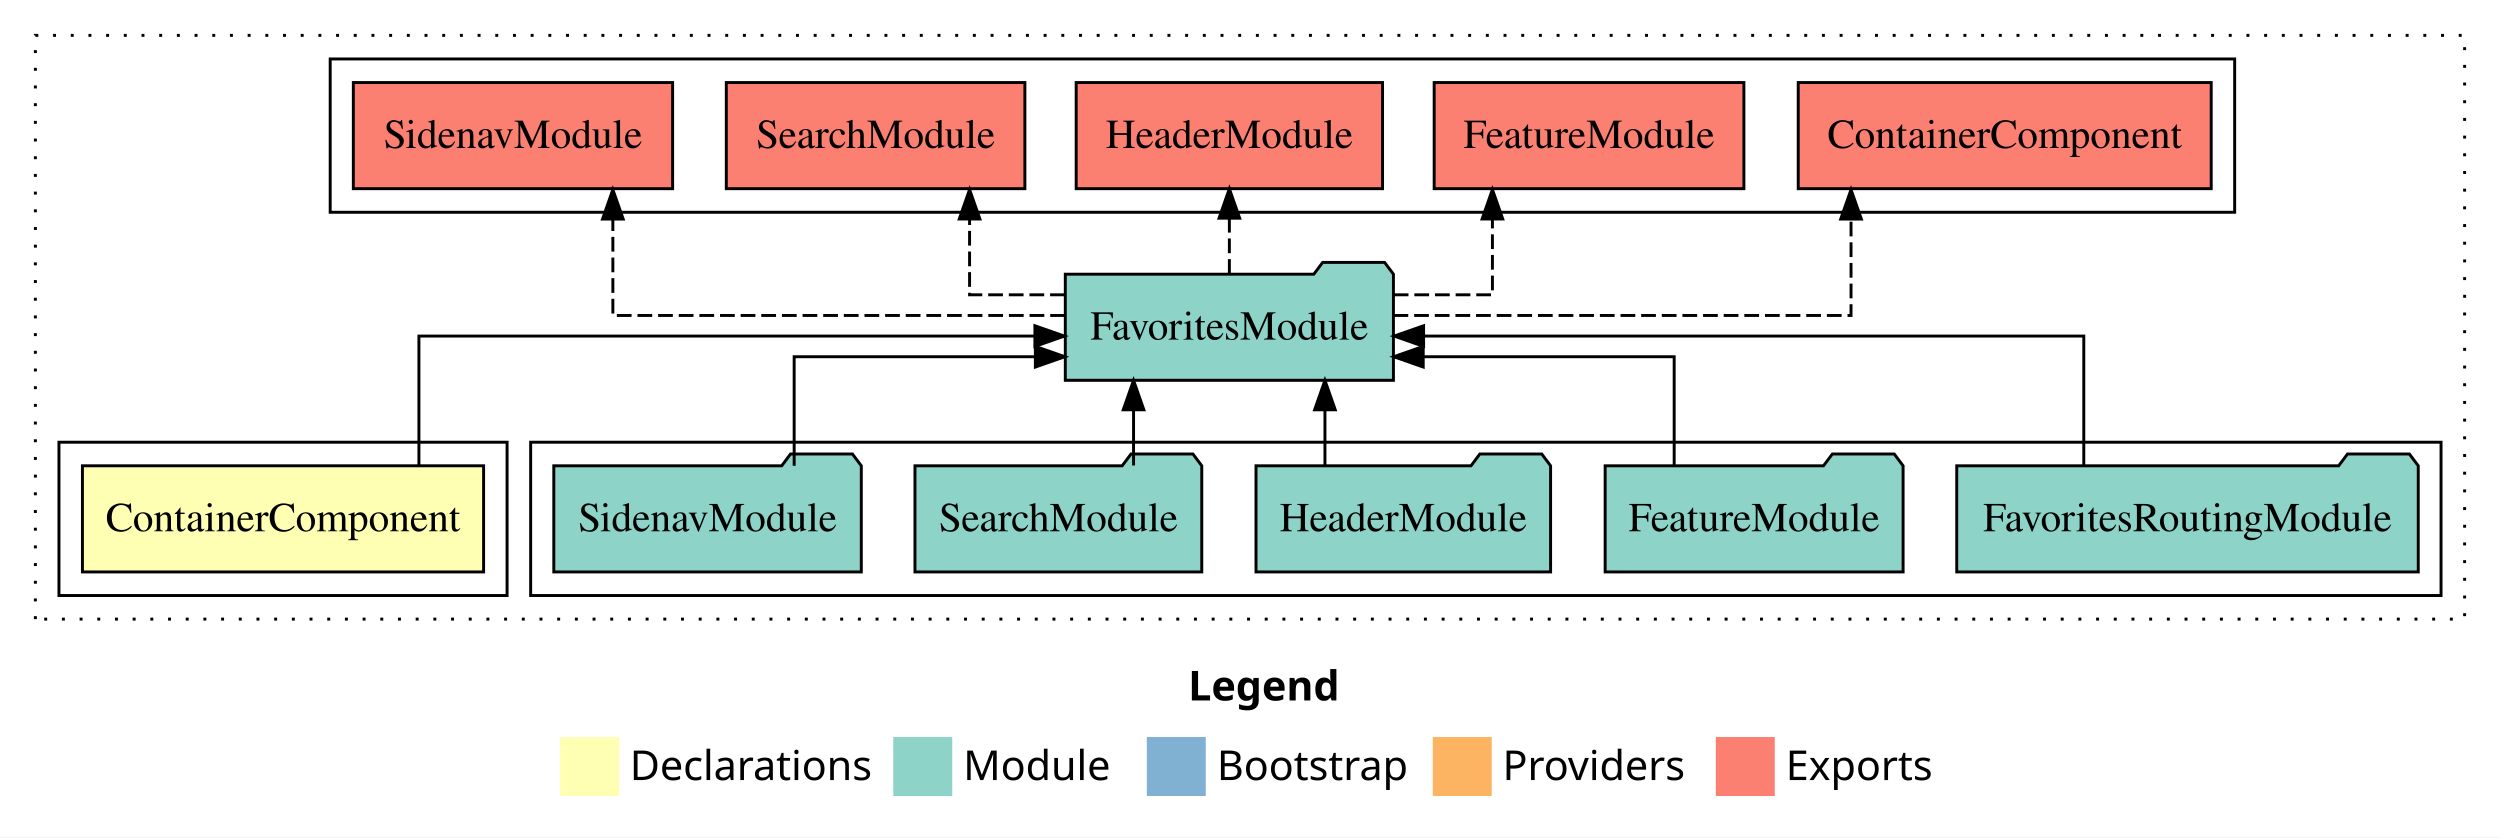
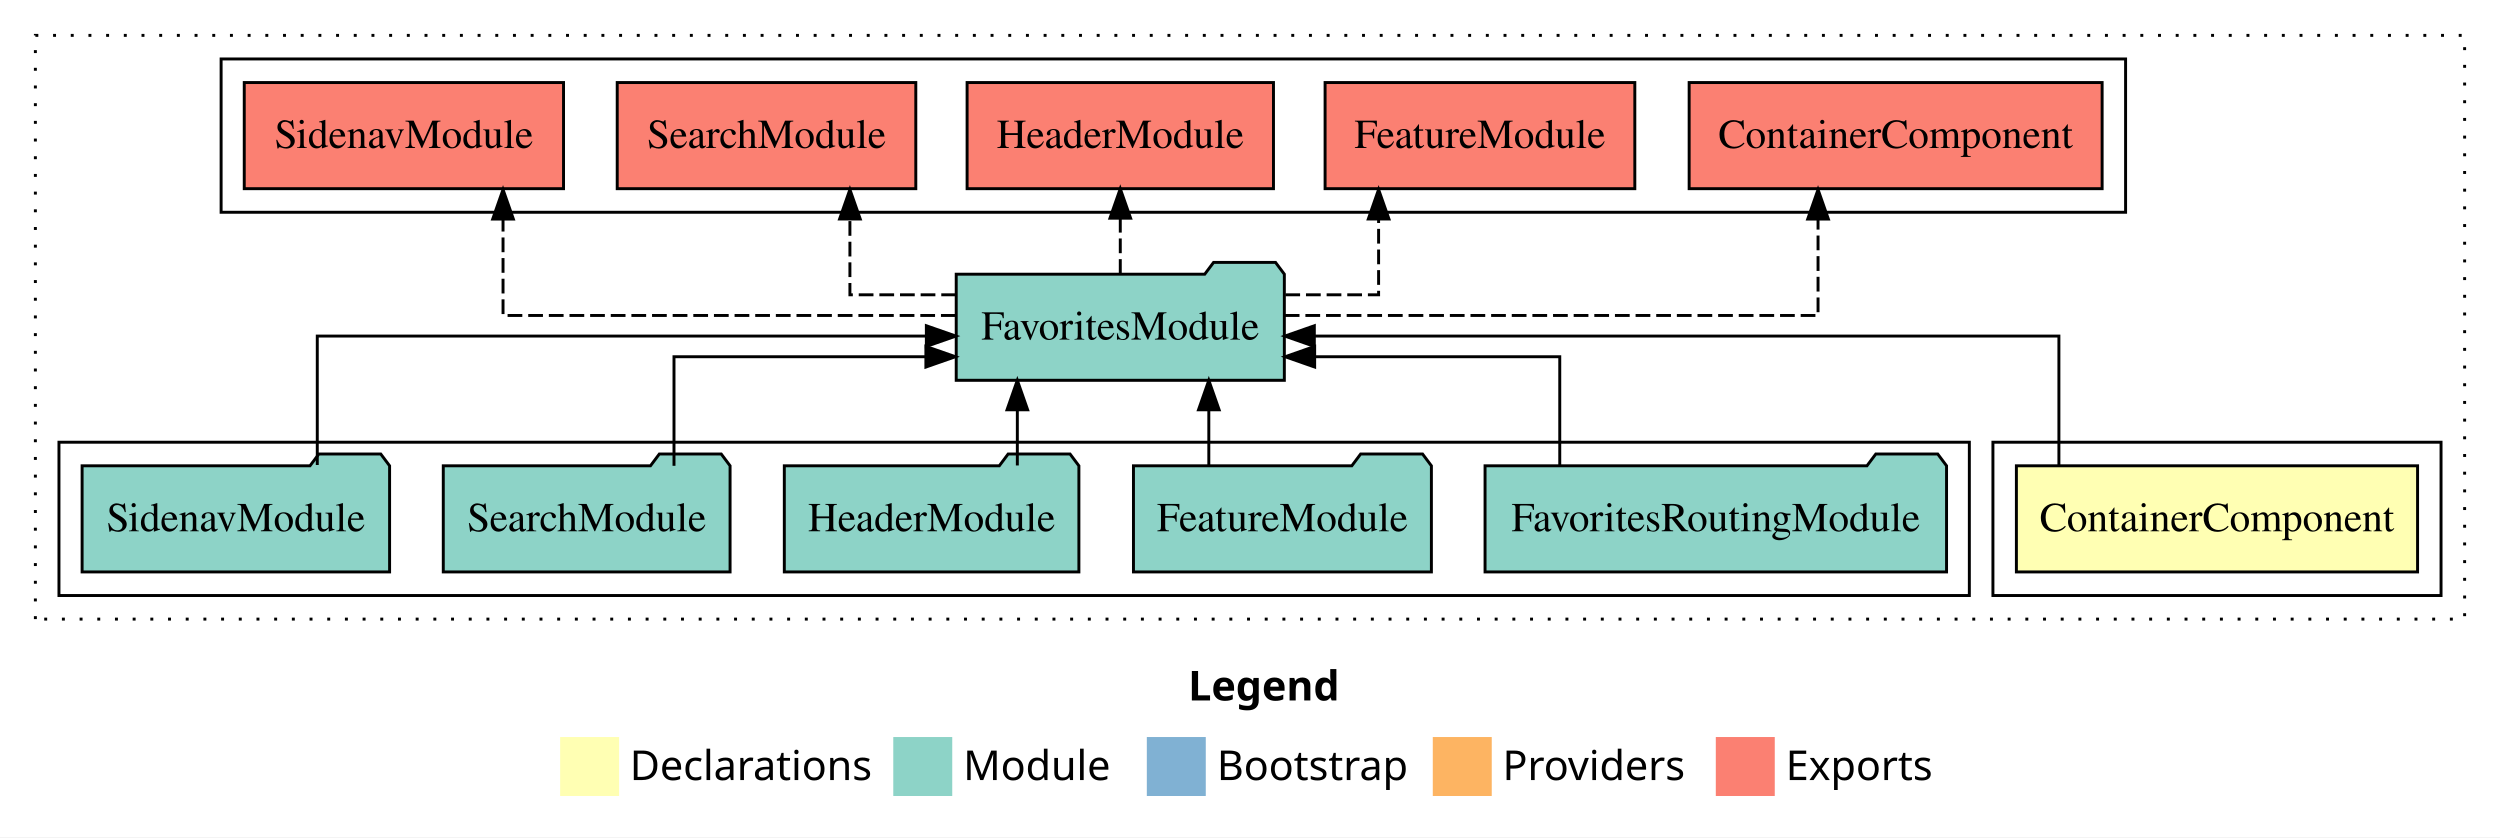
<svg xmlns="http://www.w3.org/2000/svg" width="848pt" height="284pt" viewBox="0.00 0.00 848.00 284.00">
  <g id="graph0" class="graph" transform="scale(1 1) rotate(0) translate(4 280)">
    <polygon fill="white" stroke="transparent" points="-4,4 -4,-280 844,-280 844,4 -4,4" />
    <text text-anchor="start" x="399.01" y="-42.4" font-family="sans-serif" font-weight="bold" font-size="14.00">Legend</text>
    <polygon fill="#ffffb3" stroke="transparent" points="186,-10 186,-30 206,-30 206,-10 186,-10" />
    <text text-anchor="start" x="209.63" y="-15.4" font-family="sans-serif" font-size="14.00">  Declarations</text>
    <polygon fill="#8dd3c7" stroke="transparent" points="299,-10 299,-30 319,-30 319,-10 299,-10" />
    <text text-anchor="start" x="322.73" y="-15.4" font-family="sans-serif" font-size="14.00">  Module</text>
    <polygon fill="#80b1d3" stroke="transparent" points="385,-10 385,-30 405,-30 405,-10 385,-10" />
    <text text-anchor="start" x="408.78" y="-15.4" font-family="sans-serif" font-size="14.00">  Bootstrap</text>
    <polygon fill="#fdb462" stroke="transparent" points="482,-10 482,-30 502,-30 502,-10 482,-10" />
    <text text-anchor="start" x="505.67" y="-15.4" font-family="sans-serif" font-size="14.00">  Providers</text>
    <polygon fill="#fb8072" stroke="transparent" points="578,-10 578,-30 598,-30 598,-10 578,-10" />
    <text text-anchor="start" x="601.73" y="-15.4" font-family="sans-serif" font-size="14.00">  Exports</text>
    <g id="clust1" class="cluster">
      <polygon fill="none" stroke="black" stroke-dasharray="1,5" points="8,-70 8,-268 832,-268 832,-70 8,-70" />
    </g>
-     <g id="clust4" class="cluster">
-       <polygon fill="none" stroke="black" points="176,-78 176,-130 824,-130 824,-78 176,-78" />
+     <g id="clust2" class="cluster">
+       <polygon fill="none" stroke="black" points="672,-78 672,-130 824,-130 824,-78 672,-78" />
    </g>
    <g id="clust5" class="cluster">
-       <polygon fill="none" stroke="black" points="108,-208 108,-260 754,-260 754,-208 108,-208" />
+       <polygon fill="none" stroke="black" points="71,-208 71,-260 717,-260 717,-208 71,-208" />
    </g>
-     <g id="clust2" class="cluster">
-       <polygon fill="none" stroke="black" points="16,-78 16,-130 168,-130 168,-78 16,-78" />
+     <g id="clust4" class="cluster">
+       <polygon fill="none" stroke="black" points="16,-78 16,-130 664,-130 664,-78 16,-78" />
    </g>
    <g id="node1" class="node">
-       <polygon fill="#ffffb3" stroke="black" points="160.04,-122 23.96,-122 23.96,-86 160.04,-86 160.04,-122" />
-       <text text-anchor="middle" x="92" y="-99.8" font-family="Times,serif" font-size="14.00">ContainerComponent</text>
+       <polygon fill="#ffffb3" stroke="black" points="816.04,-122 679.96,-122 679.96,-86 816.04,-86 816.04,-122" />
+       <text text-anchor="middle" x="748" y="-99.8" font-family="Times,serif" font-size="14.00">ContainerComponent</text>
    </g>
    <g id="node2" class="node">
-       <polygon fill="#8dd3c7" stroke="black" points="468.65,-187 465.65,-191 444.65,-191 441.65,-187 357.35,-187 357.35,-151 468.65,-151 468.65,-187" />
-       <text text-anchor="middle" x="413" y="-164.8" font-family="Times,serif" font-size="14.00">FavoritesModule</text>
+       <polygon fill="#8dd3c7" stroke="black" points="431.65,-187 428.65,-191 407.65,-191 404.65,-187 320.35,-187 320.35,-151 431.65,-151 431.65,-187" />
+       <text text-anchor="middle" x="376" y="-164.8" font-family="Times,serif" font-size="14.00">FavoritesModule</text>
    </g>
    <g id="edge1" class="edge">
-       <path fill="none" stroke="black" d="M138.1,-122.27C138.1,-140.56 138.1,-166 138.1,-166 138.1,-166 347.04,-166 347.04,-166" />
-       <polygon fill="black" stroke="black" points="347.04,-169.5 357.04,-166 347.04,-162.5 347.04,-169.5" />
+       <path fill="none" stroke="black" d="M694.38,-122.27C694.38,-140.56 694.38,-166 694.38,-166 694.38,-166 441.82,-166 441.82,-166" />
+       <polygon fill="black" stroke="black" points="441.82,-162.5 431.82,-166 441.82,-169.5 441.82,-162.5" />
    </g>
    <g id="node8" class="node">
-       <polygon fill="#fb8072" stroke="black" points="746.04,-252 605.96,-252 605.96,-216 746.04,-216 746.04,-252" />
-       <text text-anchor="middle" x="676" y="-229.8" font-family="Times,serif" font-size="14.00">ContainerComponent </text>
+       <polygon fill="#fb8072" stroke="black" points="709.04,-252 568.96,-252 568.96,-216 709.04,-216 709.04,-252" />
+       <text text-anchor="middle" x="639" y="-229.8" font-family="Times,serif" font-size="14.00">ContainerComponent </text>
    </g>
    <g id="edge7" class="edge">
-       <path fill="none" stroke="black" stroke-dasharray="5,2" d="M468.68,-173C531.16,-173 623.87,-173 623.87,-173 623.87,-173 623.87,-205.7 623.87,-205.7" />
-       <polygon fill="black" stroke="black" points="620.37,-205.7 623.87,-215.7 627.37,-205.7 620.37,-205.7" />
+       <path fill="none" stroke="black" stroke-dasharray="5,2" d="M431.79,-173C501.76,-173 612.68,-173 612.68,-173 612.68,-173 612.68,-205.7 612.68,-205.7" />
+       <polygon fill="black" stroke="black" points="609.18,-205.7 612.68,-215.7 616.18,-205.7 609.18,-205.7" />
    </g>
    <g id="node9" class="node">
-       <polygon fill="#fb8072" stroke="black" points="587.53,-252 482.47,-252 482.47,-216 587.53,-216 587.53,-252" />
-       <text text-anchor="middle" x="535" y="-229.8" font-family="Times,serif" font-size="14.00">FeatureModule </text>
+       <polygon fill="#fb8072" stroke="black" points="550.53,-252 445.47,-252 445.47,-216 550.53,-216 550.53,-252" />
+       <text text-anchor="middle" x="498" y="-229.8" font-family="Times,serif" font-size="14.00">FeatureModule </text>
    </g>
    <g id="edge8" class="edge">
-       <path fill="none" stroke="black" stroke-dasharray="5,2" d="M468.75,-180C486.79,-180 502.23,-180 502.23,-180 502.23,-180 502.23,-205.72 502.23,-205.72" />
-       <polygon fill="black" stroke="black" points="498.73,-205.72 502.23,-215.72 505.73,-205.72 498.73,-205.72" />
+       <path fill="none" stroke="black" stroke-dasharray="5,2" d="M431.99,-180C449.16,-180 463.62,-180 463.62,-180 463.62,-180 463.62,-205.72 463.62,-205.72" />
+       <polygon fill="black" stroke="black" points="460.13,-205.72 463.62,-215.72 467.13,-205.72 460.13,-205.72" />
    </g>
    <g id="node10" class="node">
-       <polygon fill="#fb8072" stroke="black" points="464.96,-252 361.04,-252 361.04,-216 464.96,-216 464.96,-252" />
-       <text text-anchor="middle" x="413" y="-229.8" font-family="Times,serif" font-size="14.00">HeaderModule </text>
+       <polygon fill="#fb8072" stroke="black" points="427.96,-252 324.04,-252 324.04,-216 427.96,-216 427.96,-252" />
+       <text text-anchor="middle" x="376" y="-229.8" font-family="Times,serif" font-size="14.00">HeaderModule </text>
    </g>
    <g id="edge9" class="edge">
-       <path fill="none" stroke="black" stroke-dasharray="5,2" d="M413,-187.11C413,-187.11 413,-205.99 413,-205.99" />
-       <polygon fill="black" stroke="black" points="409.5,-205.99 413,-215.99 416.5,-205.99 409.5,-205.99" />
+       <path fill="none" stroke="black" stroke-dasharray="5,2" d="M376,-187.11C376,-187.11 376,-205.99 376,-205.99" />
+       <polygon fill="black" stroke="black" points="372.5,-205.99 376,-215.99 379.5,-205.99 372.5,-205.99" />
    </g>
    <g id="node11" class="node">
-       <polygon fill="#fb8072" stroke="black" points="343.64,-252 242.36,-252 242.36,-216 343.64,-216 343.64,-252" />
-       <text text-anchor="middle" x="293" y="-229.8" font-family="Times,serif" font-size="14.00">SearchModule </text>
+       <polygon fill="#fb8072" stroke="black" points="306.64,-252 205.36,-252 205.36,-216 306.64,-216 306.64,-252" />
+       <text text-anchor="middle" x="256" y="-229.8" font-family="Times,serif" font-size="14.00">SearchModule </text>
    </g>
    <g id="edge10" class="edge">
-       <path fill="none" stroke="black" stroke-dasharray="5,2" d="M357.19,-180C339.7,-180 324.88,-180 324.88,-180 324.88,-180 324.88,-205.72 324.88,-205.72" />
-       <polygon fill="black" stroke="black" points="321.38,-205.72 324.88,-215.72 328.38,-205.72 321.38,-205.72" />
+       <path fill="none" stroke="black" stroke-dasharray="5,2" d="M320.28,-180C301.07,-180 284.29,-180 284.29,-180 284.29,-180 284.29,-205.72 284.29,-205.72" />
+       <polygon fill="black" stroke="black" points="280.79,-205.72 284.29,-215.72 287.79,-205.72 280.79,-205.72" />
    </g>
    <g id="node12" class="node">
-       <polygon fill="#fb8072" stroke="black" points="224.15,-252 115.85,-252 115.85,-216 224.15,-216 224.15,-252" />
-       <text text-anchor="middle" x="170" y="-229.8" font-family="Times,serif" font-size="14.00">SidenavModule </text>
+       <polygon fill="#fb8072" stroke="black" points="187.15,-252 78.85,-252 78.85,-216 187.15,-216 187.15,-252" />
+       <text text-anchor="middle" x="133" y="-229.8" font-family="Times,serif" font-size="14.00">SidenavModule </text>
    </g>
    <g id="edge11" class="edge">
-       <path fill="none" stroke="black" stroke-dasharray="5,2" d="M357.23,-173C295.28,-173 203.88,-173 203.88,-173 203.88,-173 203.88,-205.7 203.88,-205.7" />
-       <polygon fill="black" stroke="black" points="200.38,-205.7 203.88,-215.7 207.38,-205.7 200.38,-205.7" />
+       <path fill="none" stroke="black" stroke-dasharray="5,2" d="M320.17,-173C258.14,-173 166.63,-173 166.63,-173 166.63,-173 166.63,-205.7 166.63,-205.7" />
+       <polygon fill="black" stroke="black" points="163.13,-205.7 166.63,-215.7 170.13,-205.7 163.13,-205.7" />
    </g>
    <g id="node3" class="node">
-       <polygon fill="#8dd3c7" stroke="black" points="816.27,-122 813.27,-126 792.27,-126 789.27,-122 659.73,-122 659.73,-86 816.27,-86 816.27,-122" />
-       <text text-anchor="middle" x="738" y="-99.8" font-family="Times,serif" font-size="14.00">FavoritesRoutingModule</text>
+       <polygon fill="#8dd3c7" stroke="black" points="656.27,-122 653.27,-126 632.27,-126 629.27,-122 499.73,-122 499.73,-86 656.27,-86 656.27,-122" />
+       <text text-anchor="middle" x="578" y="-99.8" font-family="Times,serif" font-size="14.00">FavoritesRoutingModule</text>
    </g>
    <g id="edge2" class="edge">
-       <path fill="none" stroke="black" d="M702.82,-122.27C702.82,-140.56 702.82,-166 702.82,-166 702.82,-166 478.88,-166 478.88,-166" />
-       <polygon fill="black" stroke="black" points="478.88,-162.5 468.88,-166 478.88,-169.5 478.88,-162.5" />
+       <path fill="none" stroke="black" d="M525.07,-122.01C525.07,-138.05 525.07,-159 525.07,-159 525.07,-159 441.93,-159 441.93,-159" />
+       <polygon fill="black" stroke="black" points="441.93,-155.5 431.93,-159 441.93,-162.5 441.93,-155.5" />
    </g>
    <g id="node4" class="node">
-       <polygon fill="#8dd3c7" stroke="black" points="641.53,-122 638.53,-126 617.53,-126 614.53,-122 540.47,-122 540.47,-86 641.53,-86 641.53,-122" />
-       <text text-anchor="middle" x="591" y="-99.8" font-family="Times,serif" font-size="14.00">FeatureModule</text>
+       <polygon fill="#8dd3c7" stroke="black" points="481.53,-122 478.53,-126 457.53,-126 454.53,-122 380.47,-122 380.47,-86 481.53,-86 481.53,-122" />
+       <text text-anchor="middle" x="431" y="-99.8" font-family="Times,serif" font-size="14.00">FeatureModule</text>
    </g>
    <g id="edge3" class="edge">
-       <path fill="none" stroke="black" d="M563.88,-122.01C563.88,-138.05 563.88,-159 563.88,-159 563.88,-159 478.75,-159 478.75,-159" />
-       <polygon fill="black" stroke="black" points="478.75,-155.5 468.75,-159 478.75,-162.5 478.75,-155.5" />
+       <path fill="none" stroke="black" d="M406.03,-122.11C406.03,-122.11 406.03,-140.99 406.03,-140.99" />
+       <polygon fill="black" stroke="black" points="402.53,-140.99 406.03,-150.99 409.53,-140.99 402.53,-140.99" />
    </g>
    <g id="node5" class="node">
-       <polygon fill="#8dd3c7" stroke="black" points="521.96,-122 518.96,-126 497.96,-126 494.96,-122 422.04,-122 422.04,-86 521.96,-86 521.96,-122" />
-       <text text-anchor="middle" x="472" y="-99.8" font-family="Times,serif" font-size="14.00">HeaderModule</text>
+       <polygon fill="#8dd3c7" stroke="black" points="361.96,-122 358.96,-126 337.96,-126 334.96,-122 262.04,-122 262.04,-86 361.96,-86 361.96,-122" />
+       <text text-anchor="middle" x="312" y="-99.8" font-family="Times,serif" font-size="14.00">HeaderModule</text>
    </g>
    <g id="edge4" class="edge">
-       <path fill="none" stroke="black" d="M445.42,-122.11C445.42,-122.11 445.42,-140.99 445.42,-140.99" />
-       <polygon fill="black" stroke="black" points="441.92,-140.99 445.42,-150.99 448.92,-140.99 441.92,-140.99" />
+       <path fill="none" stroke="black" d="M341.08,-122.11C341.08,-122.11 341.08,-140.99 341.08,-140.99" />
+       <polygon fill="black" stroke="black" points="337.58,-140.99 341.08,-150.99 344.58,-140.99 337.58,-140.99" />
    </g>
    <g id="node6" class="node">
-       <polygon fill="#8dd3c7" stroke="black" points="403.64,-122 400.64,-126 379.64,-126 376.64,-122 306.36,-122 306.36,-86 403.64,-86 403.64,-122" />
-       <text text-anchor="middle" x="355" y="-99.8" font-family="Times,serif" font-size="14.00">SearchModule</text>
+       <polygon fill="#8dd3c7" stroke="black" points="243.64,-122 240.64,-126 219.64,-126 216.64,-122 146.36,-122 146.36,-86 243.64,-86 243.64,-122" />
+       <text text-anchor="middle" x="195" y="-99.8" font-family="Times,serif" font-size="14.00">SearchModule</text>
    </g>
    <g id="edge5" class="edge">
-       <path fill="none" stroke="black" d="M380.5,-122.11C380.5,-122.11 380.5,-140.99 380.5,-140.99" />
-       <polygon fill="black" stroke="black" points="377,-140.99 380.5,-150.99 384,-140.99 377,-140.99" />
+       <path fill="none" stroke="black" d="M224.62,-122.01C224.62,-138.05 224.62,-159 224.62,-159 224.62,-159 310.06,-159 310.06,-159" />
+       <polygon fill="black" stroke="black" points="310.06,-162.5 320.06,-159 310.06,-155.5 310.06,-162.5" />
    </g>
    <g id="node7" class="node">
-       <polygon fill="#8dd3c7" stroke="black" points="288.15,-122 285.15,-126 264.15,-126 261.15,-122 183.85,-122 183.85,-86 288.15,-86 288.15,-122" />
-       <text text-anchor="middle" x="236" y="-99.8" font-family="Times,serif" font-size="14.00">SidenavModule</text>
+       <polygon fill="#8dd3c7" stroke="black" points="128.15,-122 125.15,-126 104.15,-126 101.15,-122 23.85,-122 23.85,-86 128.15,-86 128.15,-122" />
+       <text text-anchor="middle" x="76" y="-99.8" font-family="Times,serif" font-size="14.00">SidenavModule</text>
    </g>
    <g id="edge6" class="edge">
-       <path fill="none" stroke="black" d="M265.38,-122.01C265.38,-138.05 265.38,-159 265.38,-159 265.38,-159 347.19,-159 347.19,-159" />
-       <polygon fill="black" stroke="black" points="347.19,-162.5 357.19,-159 347.19,-155.5 347.19,-162.5" />
+       <path fill="none" stroke="black" d="M103.62,-122.27C103.62,-140.56 103.62,-166 103.62,-166 103.62,-166 310.22,-166 310.22,-166" />
+       <polygon fill="black" stroke="black" points="310.22,-169.5 320.22,-166 310.22,-162.5 310.22,-169.5" />
    </g>
  </g>
</svg>
